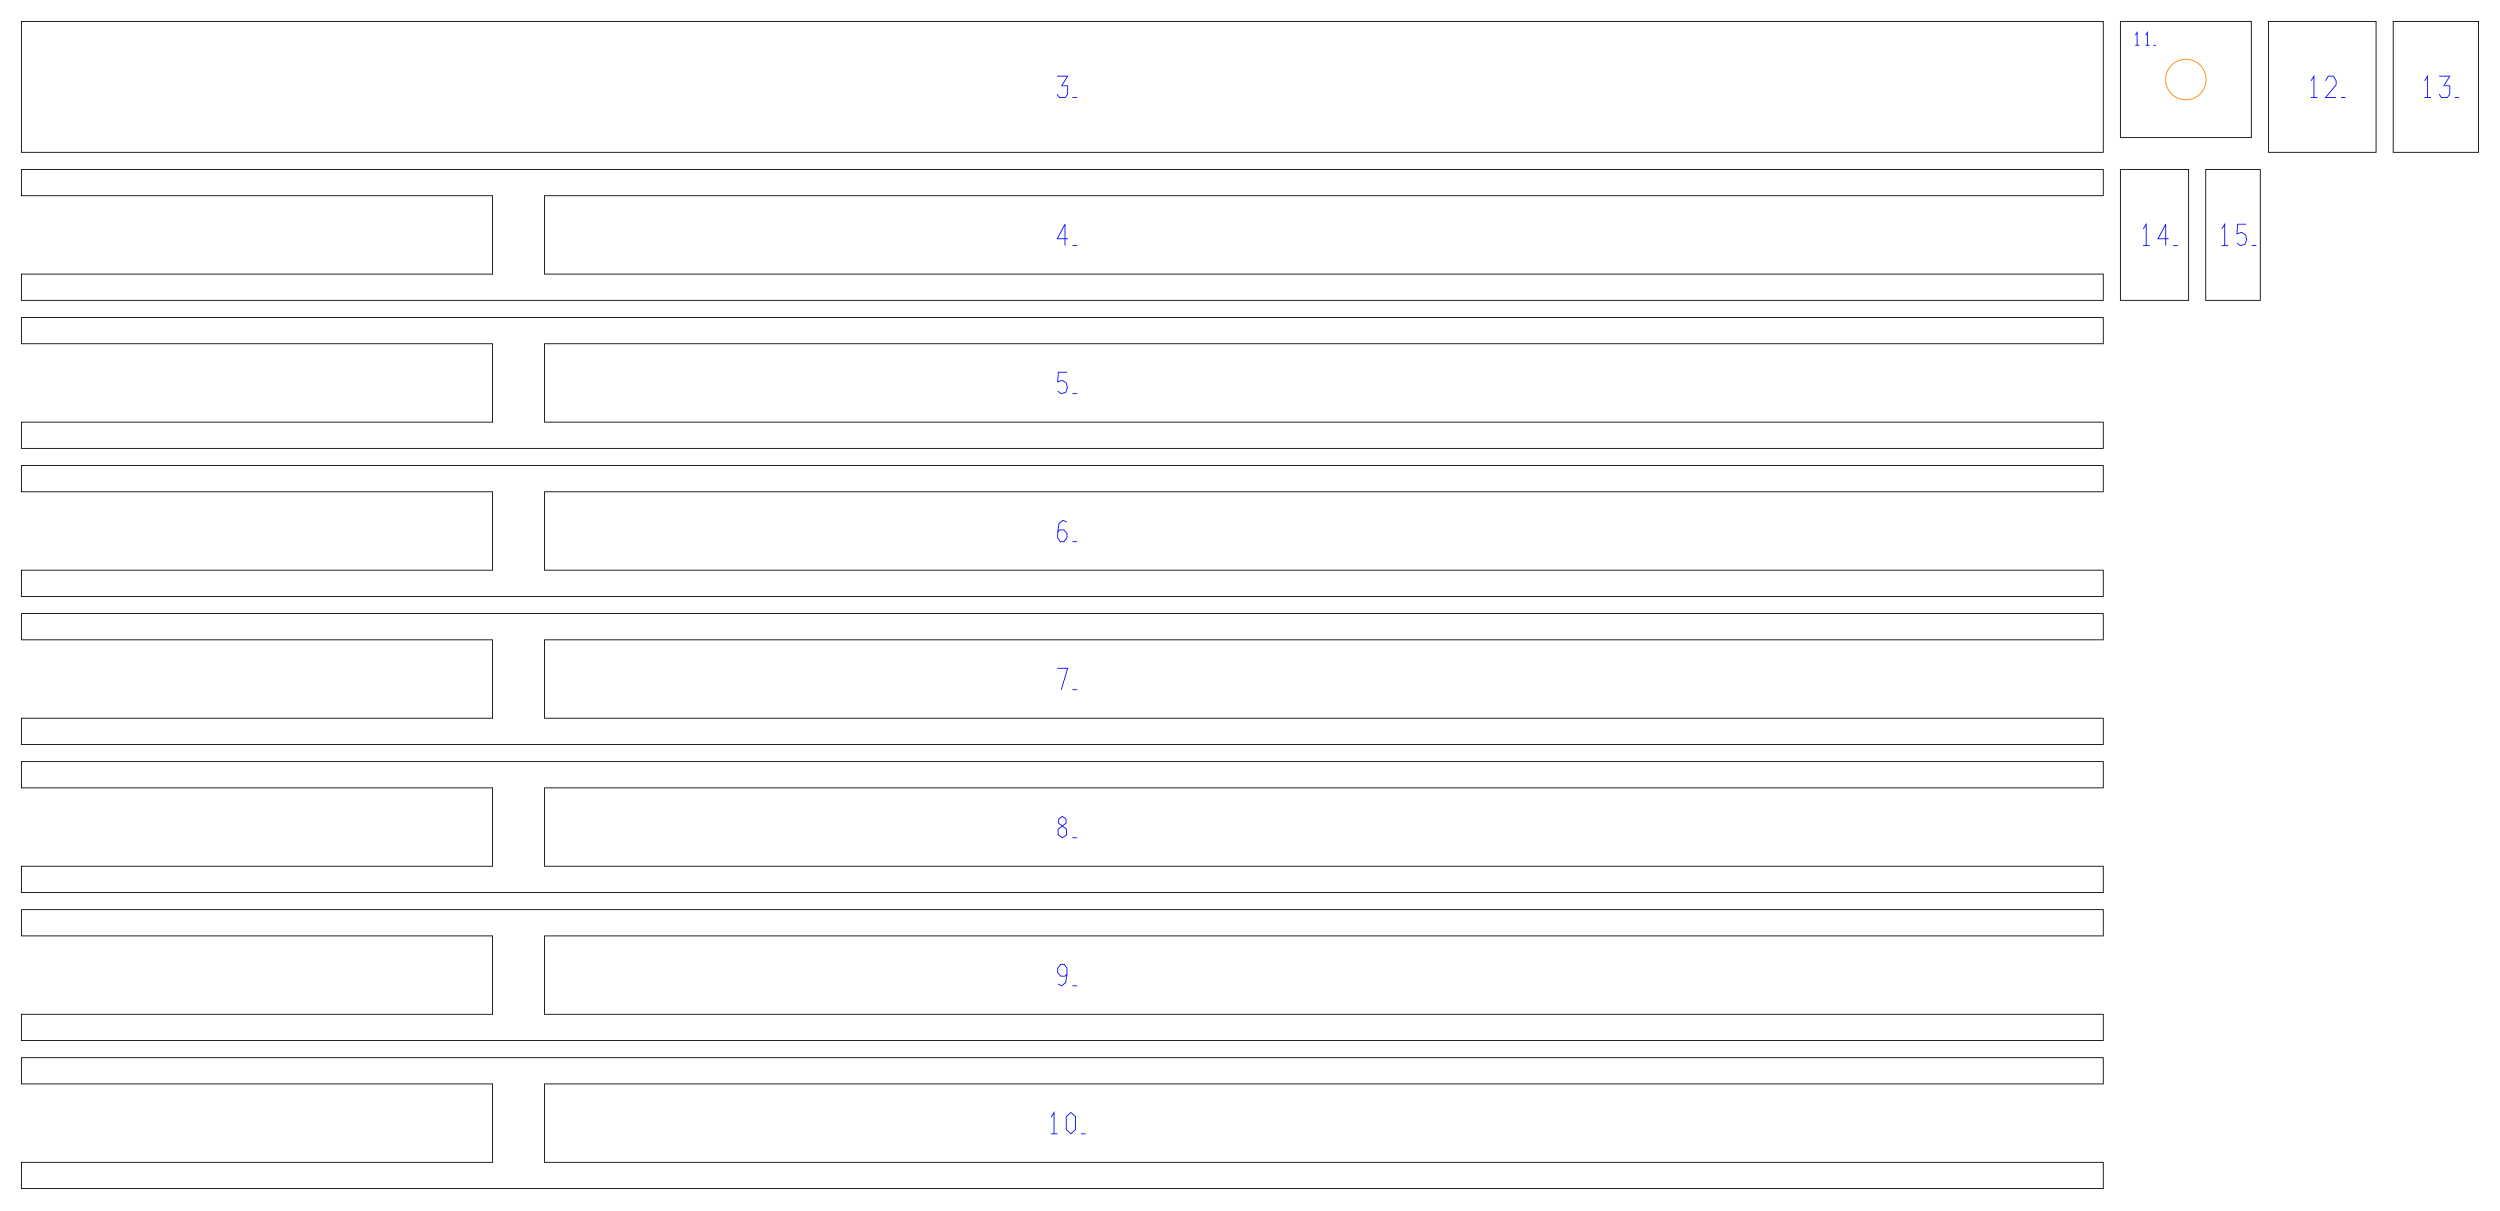
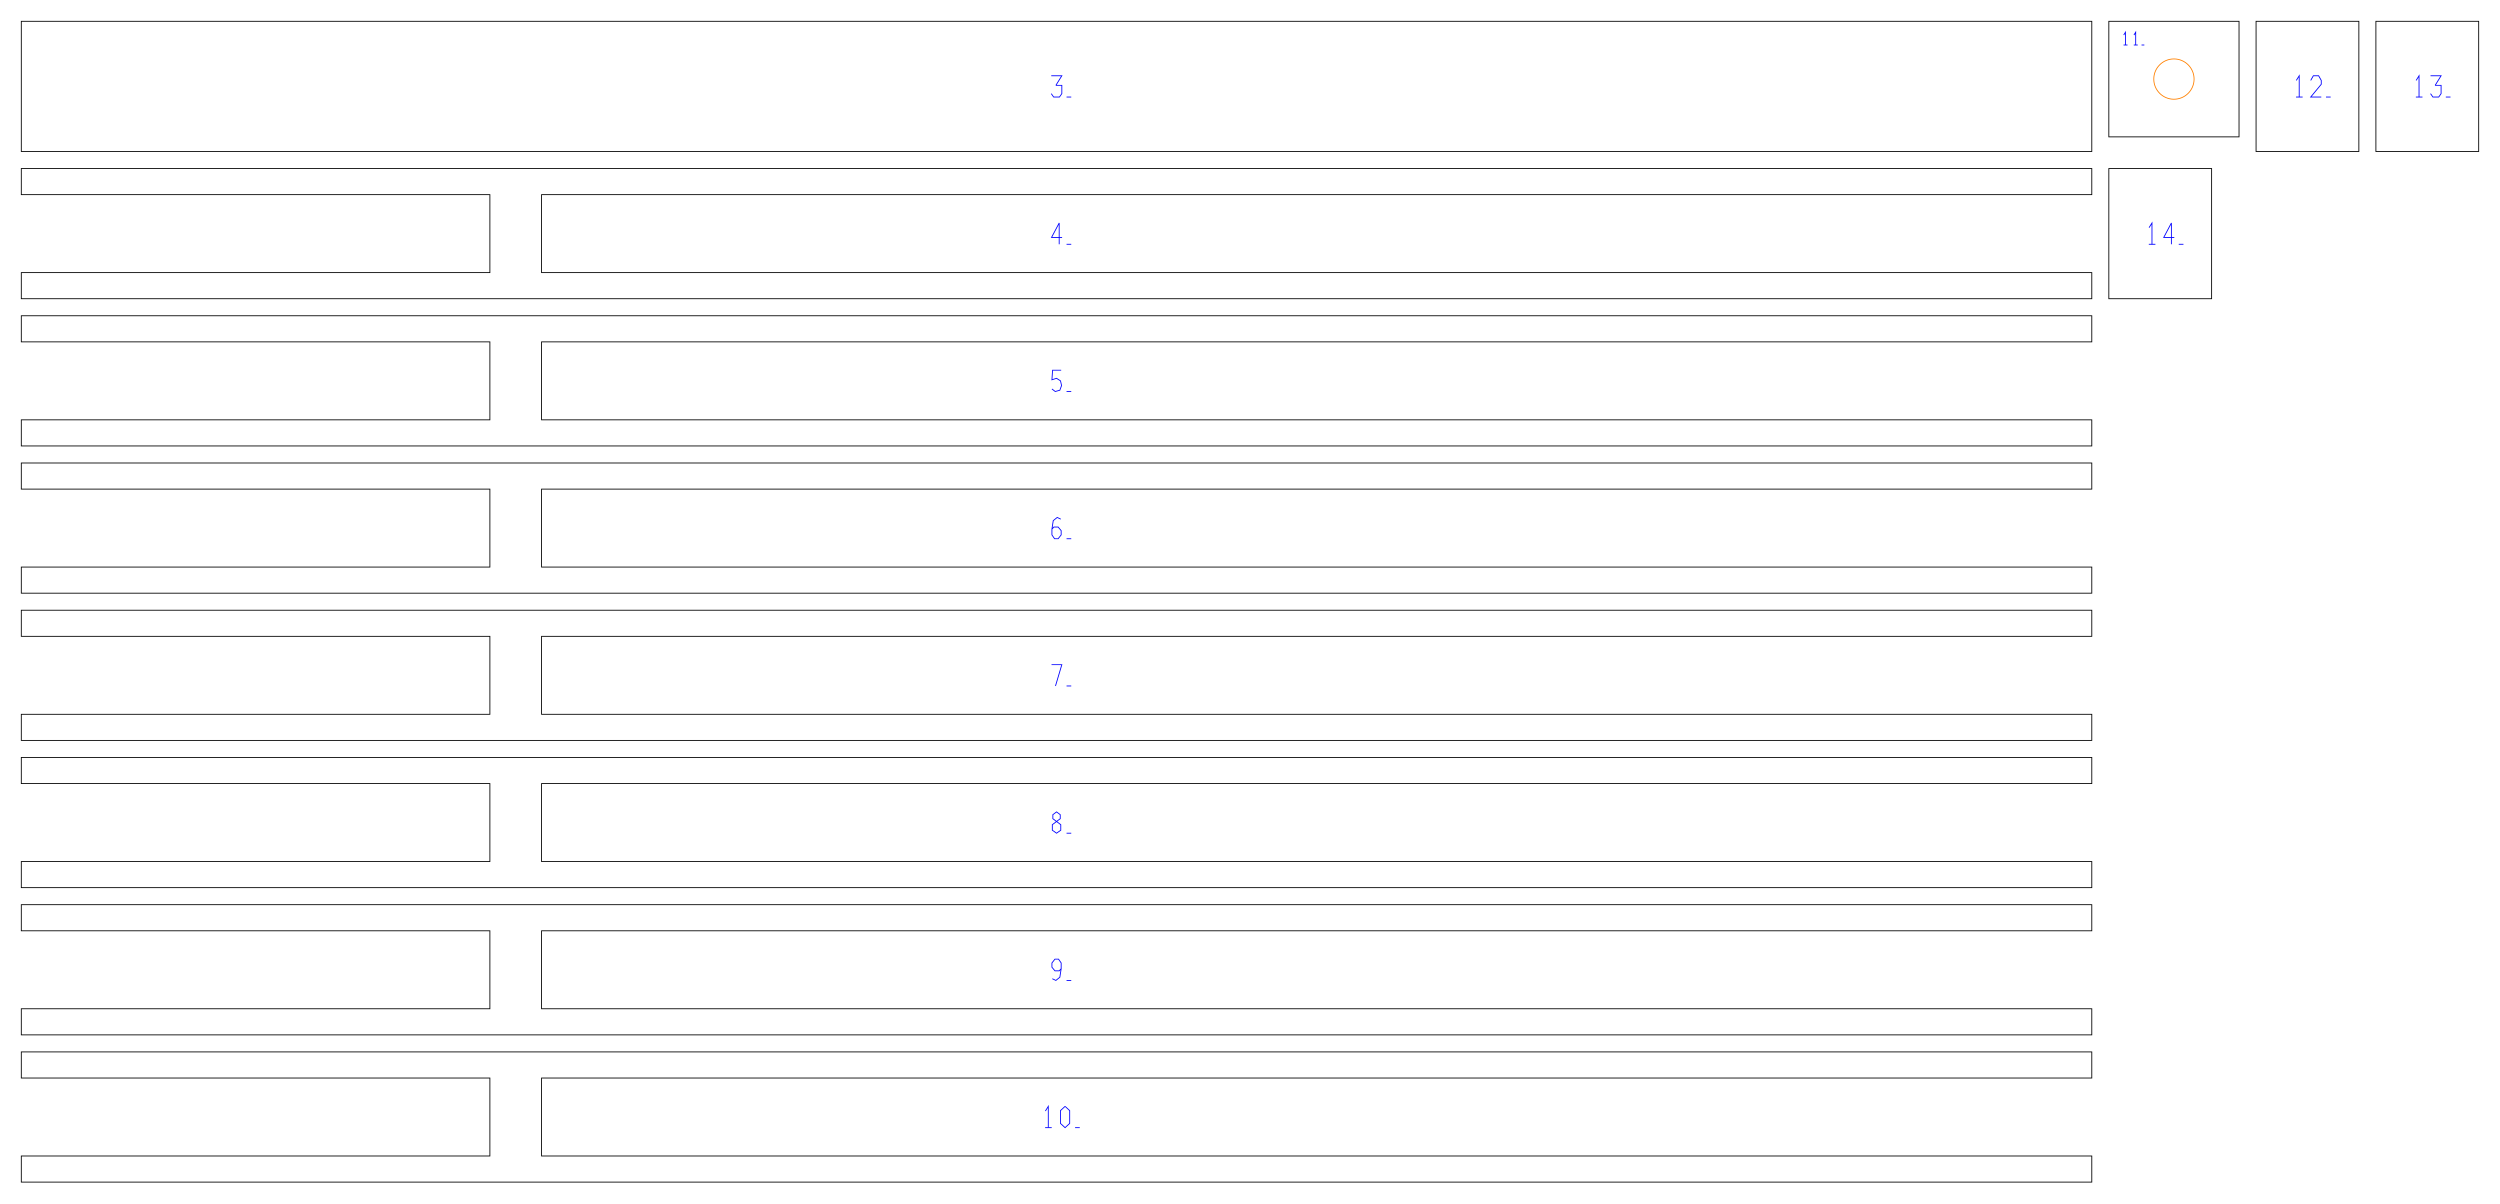
- <svg xmlns="http://www.w3.org/2000/svg" width="583.67mm" height="282.50mm" viewBox="0 0 583.67 282.50">
+ <svg xmlns="http://www.w3.org/2000/svg" width="586.87mm" height="282.50mm" viewBox="0 0 586.87 282.50">
  <g fill="none" stroke="#0000ff" stroke-width="0.2">
    <path d="M 246.782,17.781 L 249.262,17.781 L 247.867,20.031" />
    <path d="M 247.867,20.031 L 249.262,20.031 L 249.262,21.981 L 248.704,22.781 L 247.340,22.781 L 246.782,21.981" />
    <path d="M 250.372,22.781 L 251.472,22.781" />
    <path d="M 498.537,8.225 L 498.947,7.565 L 498.947,10.565" />
    <path d="M 498.500,10.565 L 499.430,10.565" />
    <path d="M 500.937,8.225 L 501.347,7.565 L 501.347,10.565" />
    <path d="M 500.900,10.565 L 501.830,10.565" />
    <path d="M 502.719,10.565 L 503.379,10.565" />
-     <path d="M 539.552,18.881 L 540.234,17.781 L 540.234,22.781" />
-     <path d="M 539.490,22.781 L 541.040,22.781" />
-     <path d="M 542.932,18.881 L 543.552,17.781 L 544.792,17.781 L 545.412,18.881 L 545.412,19.781 L 542.932,22.781 L 545.412,22.781" />
-     <path d="M 546.522,22.781 L 547.622,22.781" />
-     <path d="M 566.082,18.881 L 566.764,17.781 L 566.764,22.781" />
-     <path d="M 566.020,22.781 L 567.570,22.781" />
-     <path d="M 569.462,17.781 L 571.942,17.781 L 570.547,20.031" />
-     <path d="M 570.547,20.031 L 571.942,20.031 L 571.942,21.981 L 571.384,22.781 L 570.020,22.781 L 569.462,21.981" />
-     <path d="M 573.052,22.781 L 574.152,22.781" />
+     <path d="M 539.052,18.881 L 539.734,17.781 L 539.734,22.781" />
+     <path d="M 538.990,22.781 L 540.540,22.781" />
+     <path d="M 542.432,18.881 L 543.052,17.781 L 544.292,17.781 L 544.912,18.881 L 544.912,19.781 L 542.432,22.781 L 544.912,22.781" />
+     <path d="M 546.022,22.781 L 547.122,22.781" />
+     <path d="M 567.182,18.881 L 567.864,17.781 L 567.864,22.781" />
+     <path d="M 567.120,22.781 L 568.670,22.781" />
+     <path d="M 570.562,17.781 L 573.042,17.781 L 571.647,20.031" />
+     <path d="M 571.647,20.031 L 573.042,20.031 L 573.042,21.981 L 572.484,22.781 L 571.120,22.781 L 570.562,21.981" />
+     <path d="M 574.152,22.781 L 575.252,22.781" />
    <path d="M 248.642,57.343 L 248.642,52.343 L 246.844,55.743 L 249.324,55.743" />
    <path d="M 250.372,57.343 L 251.472,57.343" />
-     <path d="M 500.389,53.443 L 501.071,52.343 L 501.071,57.343" />
-     <path d="M 500.327,57.343 L 501.877,57.343" />
-     <path d="M 505.629,57.343 L 505.629,52.343 L 503.831,55.743 L 506.311,55.743" />
-     <path d="M 507.359,57.343 L 508.459,57.343" />
-     <path d="M 518.719,53.443 L 519.401,52.343 L 519.401,57.343" />
-     <path d="M 518.657,57.343 L 520.207,57.343" />
-     <path d="M 524.424,52.343 L 522.409,52.343 L 522.254,54.593 L 523.339,54.243 L 524.269,54.843 L 524.517,55.943 L 524.114,57.043 L 523.029,57.343 L 522.254,56.743" />
-     <path d="M 525.689,57.343 L 526.789,57.343" />
+     <path d="M 504.489,53.443 L 505.171,52.343 L 505.171,57.343" />
+     <path d="M 504.427,57.343 L 505.977,57.343" />
+     <path d="M 509.729,57.343 L 509.729,52.343 L 507.931,55.743 L 510.411,55.743" />
+     <path d="M 511.459,57.343 L 512.559,57.343" />
    <path d="M 249.107,86.905 L 247.092,86.905 L 246.937,89.155 L 248.022,88.805 L 248.952,89.405 L 249.200,90.505 L 248.797,91.605 L 247.712,91.905 L 246.937,91.305" />
    <path d="M 250.372,91.905 L 251.472,91.905" />
    <path d="M 249.014,121.868 L 248.177,121.468 L 247.247,122.218 L 246.937,124.218 L 246.937,125.568 L 247.557,126.468 L 248.394,126.468 L 249.107,125.568 L 249.107,124.568 L 248.394,123.718 L 247.402,123.718 L 246.937,124.218" />
    <path d="M 250.372,126.468 L 251.472,126.468" />
    <path d="M 246.844,156.030 L 249.262,156.030 L 247.774,161.030" />
    <path d="M 250.372,161.030 L 251.472,161.030" />
    <path d="M 248.022,192.842 L 247.154,192.192 L 247.154,191.242 L 248.022,190.592 L 248.890,191.242 L 248.890,192.192 L 248.022,192.842 L 247.030,193.592 L 247.030,194.892 L 248.022,195.592 L 249.014,194.892 L 249.014,193.592 L 248.022,192.842" />
    <path d="M 250.372,195.592 L 251.472,195.592" />
    <path d="M 247.030,229.754 L 247.867,230.154 L 248.797,229.404 L 249.107,227.404 L 249.107,226.054 L 248.487,225.154 L 247.650,225.154 L 246.937,226.054 L 246.937,227.054 L 247.650,227.904 L 248.642,227.904 L 249.107,227.404" />
    <path d="M 250.372,230.154 L 251.472,230.154" />
    <path d="M 245.402,260.816 L 246.084,259.716 L 246.084,264.716" />
    <path d="M 245.340,264.716 L 246.890,264.716" />
    <path d="M 250.022,259.716 L 251.107,260.716 L 251.107,263.716 L 250.022,264.716 L 248.937,263.716 L 248.937,260.716 L 250.022,259.716" />
    <path d="M 252.372,264.716 L 253.472,264.716" />
  </g>
  <g fill="none" stroke="#ff8000" stroke-width="0.2">
    <circle cx="510.326" cy="18.565" r="4.730" />
  </g>
  <g fill="none" stroke="#000000" stroke-width="0.2">
    <path d="M 5.000,5.000 L 491.044,5.000 L 491.044,35.562 L 5.000,35.562 Z" />
    <path d="M 495.044,5.000 L 525.607,5.000 L 525.607,32.130 L 495.044,32.130 Z" />
-     <path d="M 529.607,5.000 L 554.737,5.000 L 554.737,35.562 L 529.607,35.562 Z" />
-     <path d="M 558.737,5.000 L 578.667,5.000 L 578.667,35.562 L 558.737,35.562 Z" />
+     <path d="M 529.607,5.000 L 553.737,5.000 L 553.737,35.562 L 529.607,35.562 Z" />
+     <path d="M 557.737,5.000 L 581.867,5.000 L 581.867,35.562 L 557.737,35.562 Z" />
    <path d="M 5.000,39.562 L 491.044,39.562 L 491.044,45.692 L 127.130,45.692 L 127.130,63.994 L 491.044,63.994 L 491.044,70.124 L 5.000,70.124 L 5.000,63.994 L 115.000,63.994 L 115.000,45.692 L 5.000,45.692 Z" />
-     <path d="M 495.044,39.562 L 510.974,39.562 L 510.974,70.124 L 495.044,70.124 Z" />
-     <path d="M 514.974,39.562 L 527.704,39.562 L 527.704,70.124 L 514.974,70.124 Z" />
+     <path d="M 495.044,39.562 L 519.174,39.562 L 519.174,70.124 L 495.044,70.124 Z" />
    <path d="M 5.000,74.124 L 491.044,74.124 L 491.044,80.254 L 127.130,80.254 L 127.130,98.557 L 491.044,98.557 L 491.044,104.687 L 5.000,104.687 L 5.000,98.557 L 115.000,98.557 L 115.000,80.254 L 5.000,80.254 Z" />
    <path d="M 5.000,108.687 L 491.044,108.687 L 491.044,114.817 L 127.130,114.817 L 127.130,133.119 L 491.044,133.119 L 491.044,139.249 L 5.000,139.249 L 5.000,133.119 L 115.000,133.119 L 115.000,114.817 L 5.000,114.817 Z" />
    <path d="M 5.000,143.249 L 491.044,143.249 L 491.044,149.379 L 127.130,149.379 L 127.130,167.681 L 491.044,167.681 L 491.044,173.811 L 5.000,173.811 L 5.000,167.681 L 115.000,167.681 L 115.000,149.379 L 5.000,149.379 Z" />
    <path d="M 5.000,177.811 L 491.044,177.811 L 491.044,183.941 L 127.130,183.941 L 127.130,202.243 L 491.044,202.243 L 491.044,208.373 L 5.000,208.373 L 5.000,202.243 L 115.000,202.243 L 115.000,183.941 L 5.000,183.941 Z" />
    <path d="M 5.000,212.373 L 491.044,212.373 L 491.044,218.503 L 127.130,218.503 L 127.130,236.805 L 491.044,236.805 L 491.044,242.935 L 5.000,242.935 L 5.000,236.805 L 115.000,236.805 L 115.000,218.503 L 5.000,218.503 Z" />
    <path d="M 5.000,246.935 L 491.044,246.935 L 491.044,253.065 L 127.130,253.065 L 127.130,271.367 L 491.044,271.367 L 491.044,277.497 L 5.000,277.497 L 5.000,271.367 L 115.000,271.367 L 115.000,253.065 L 5.000,253.065 Z" />
  </g>
</svg>
